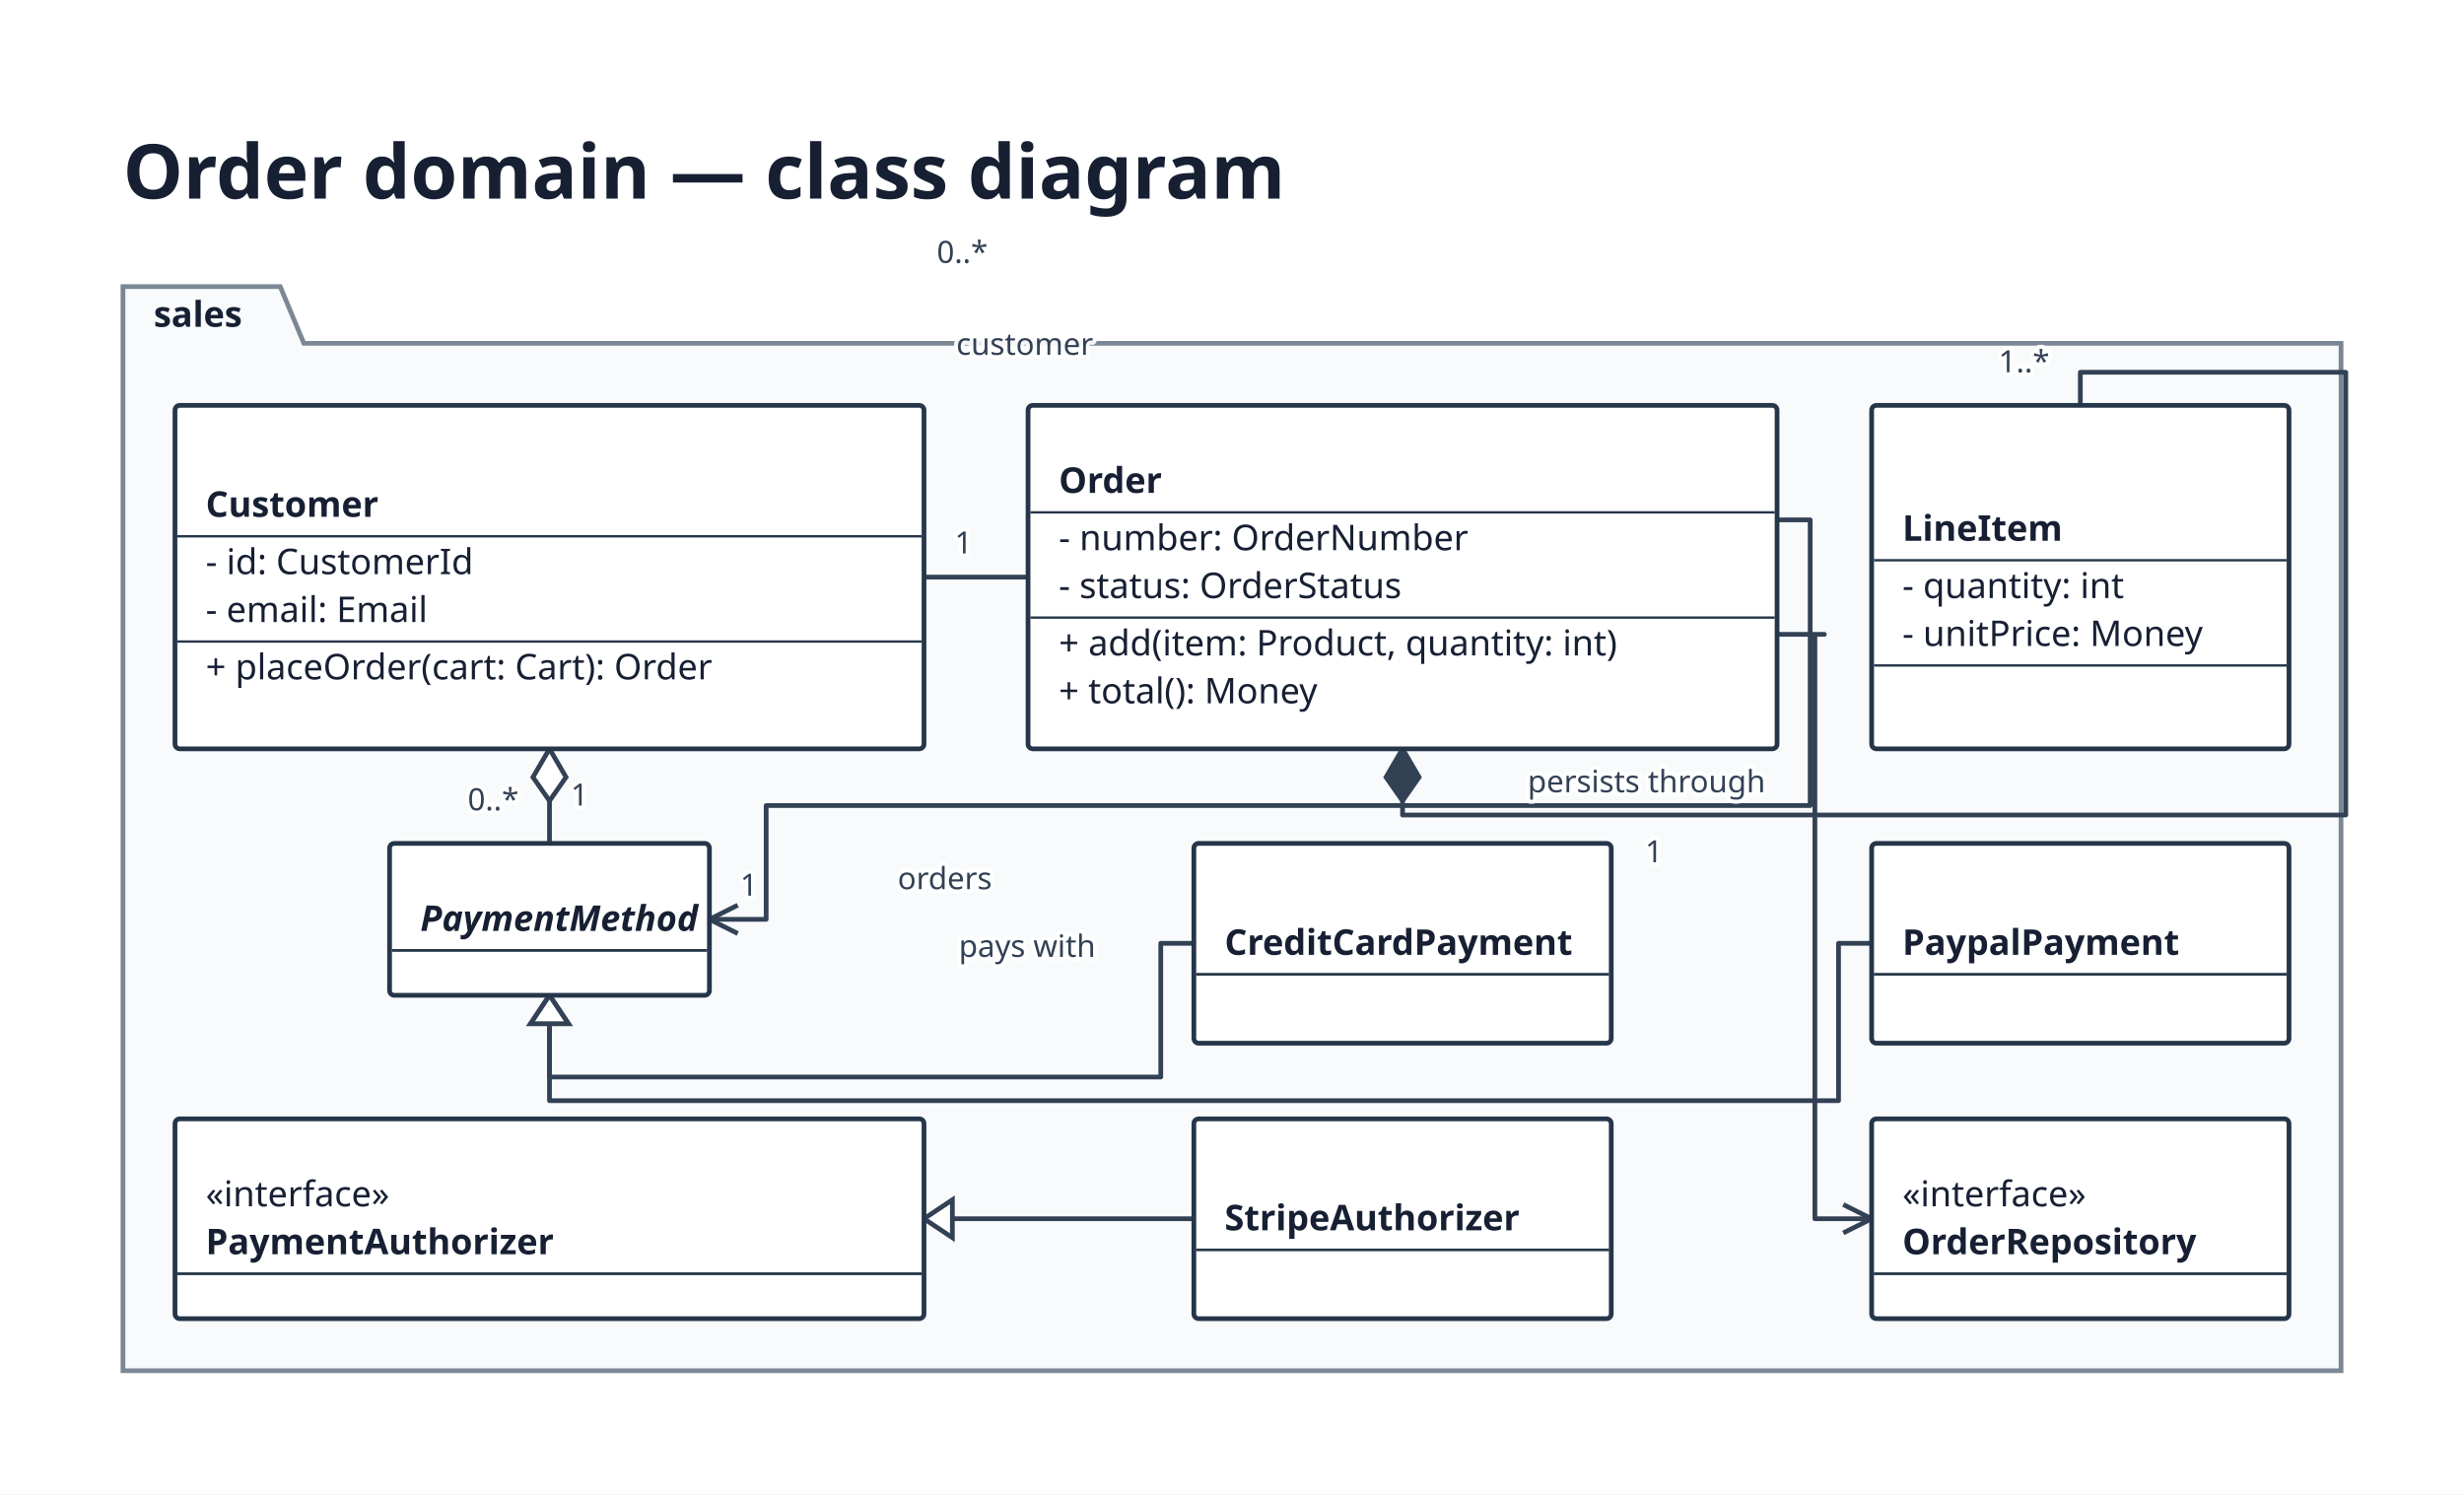
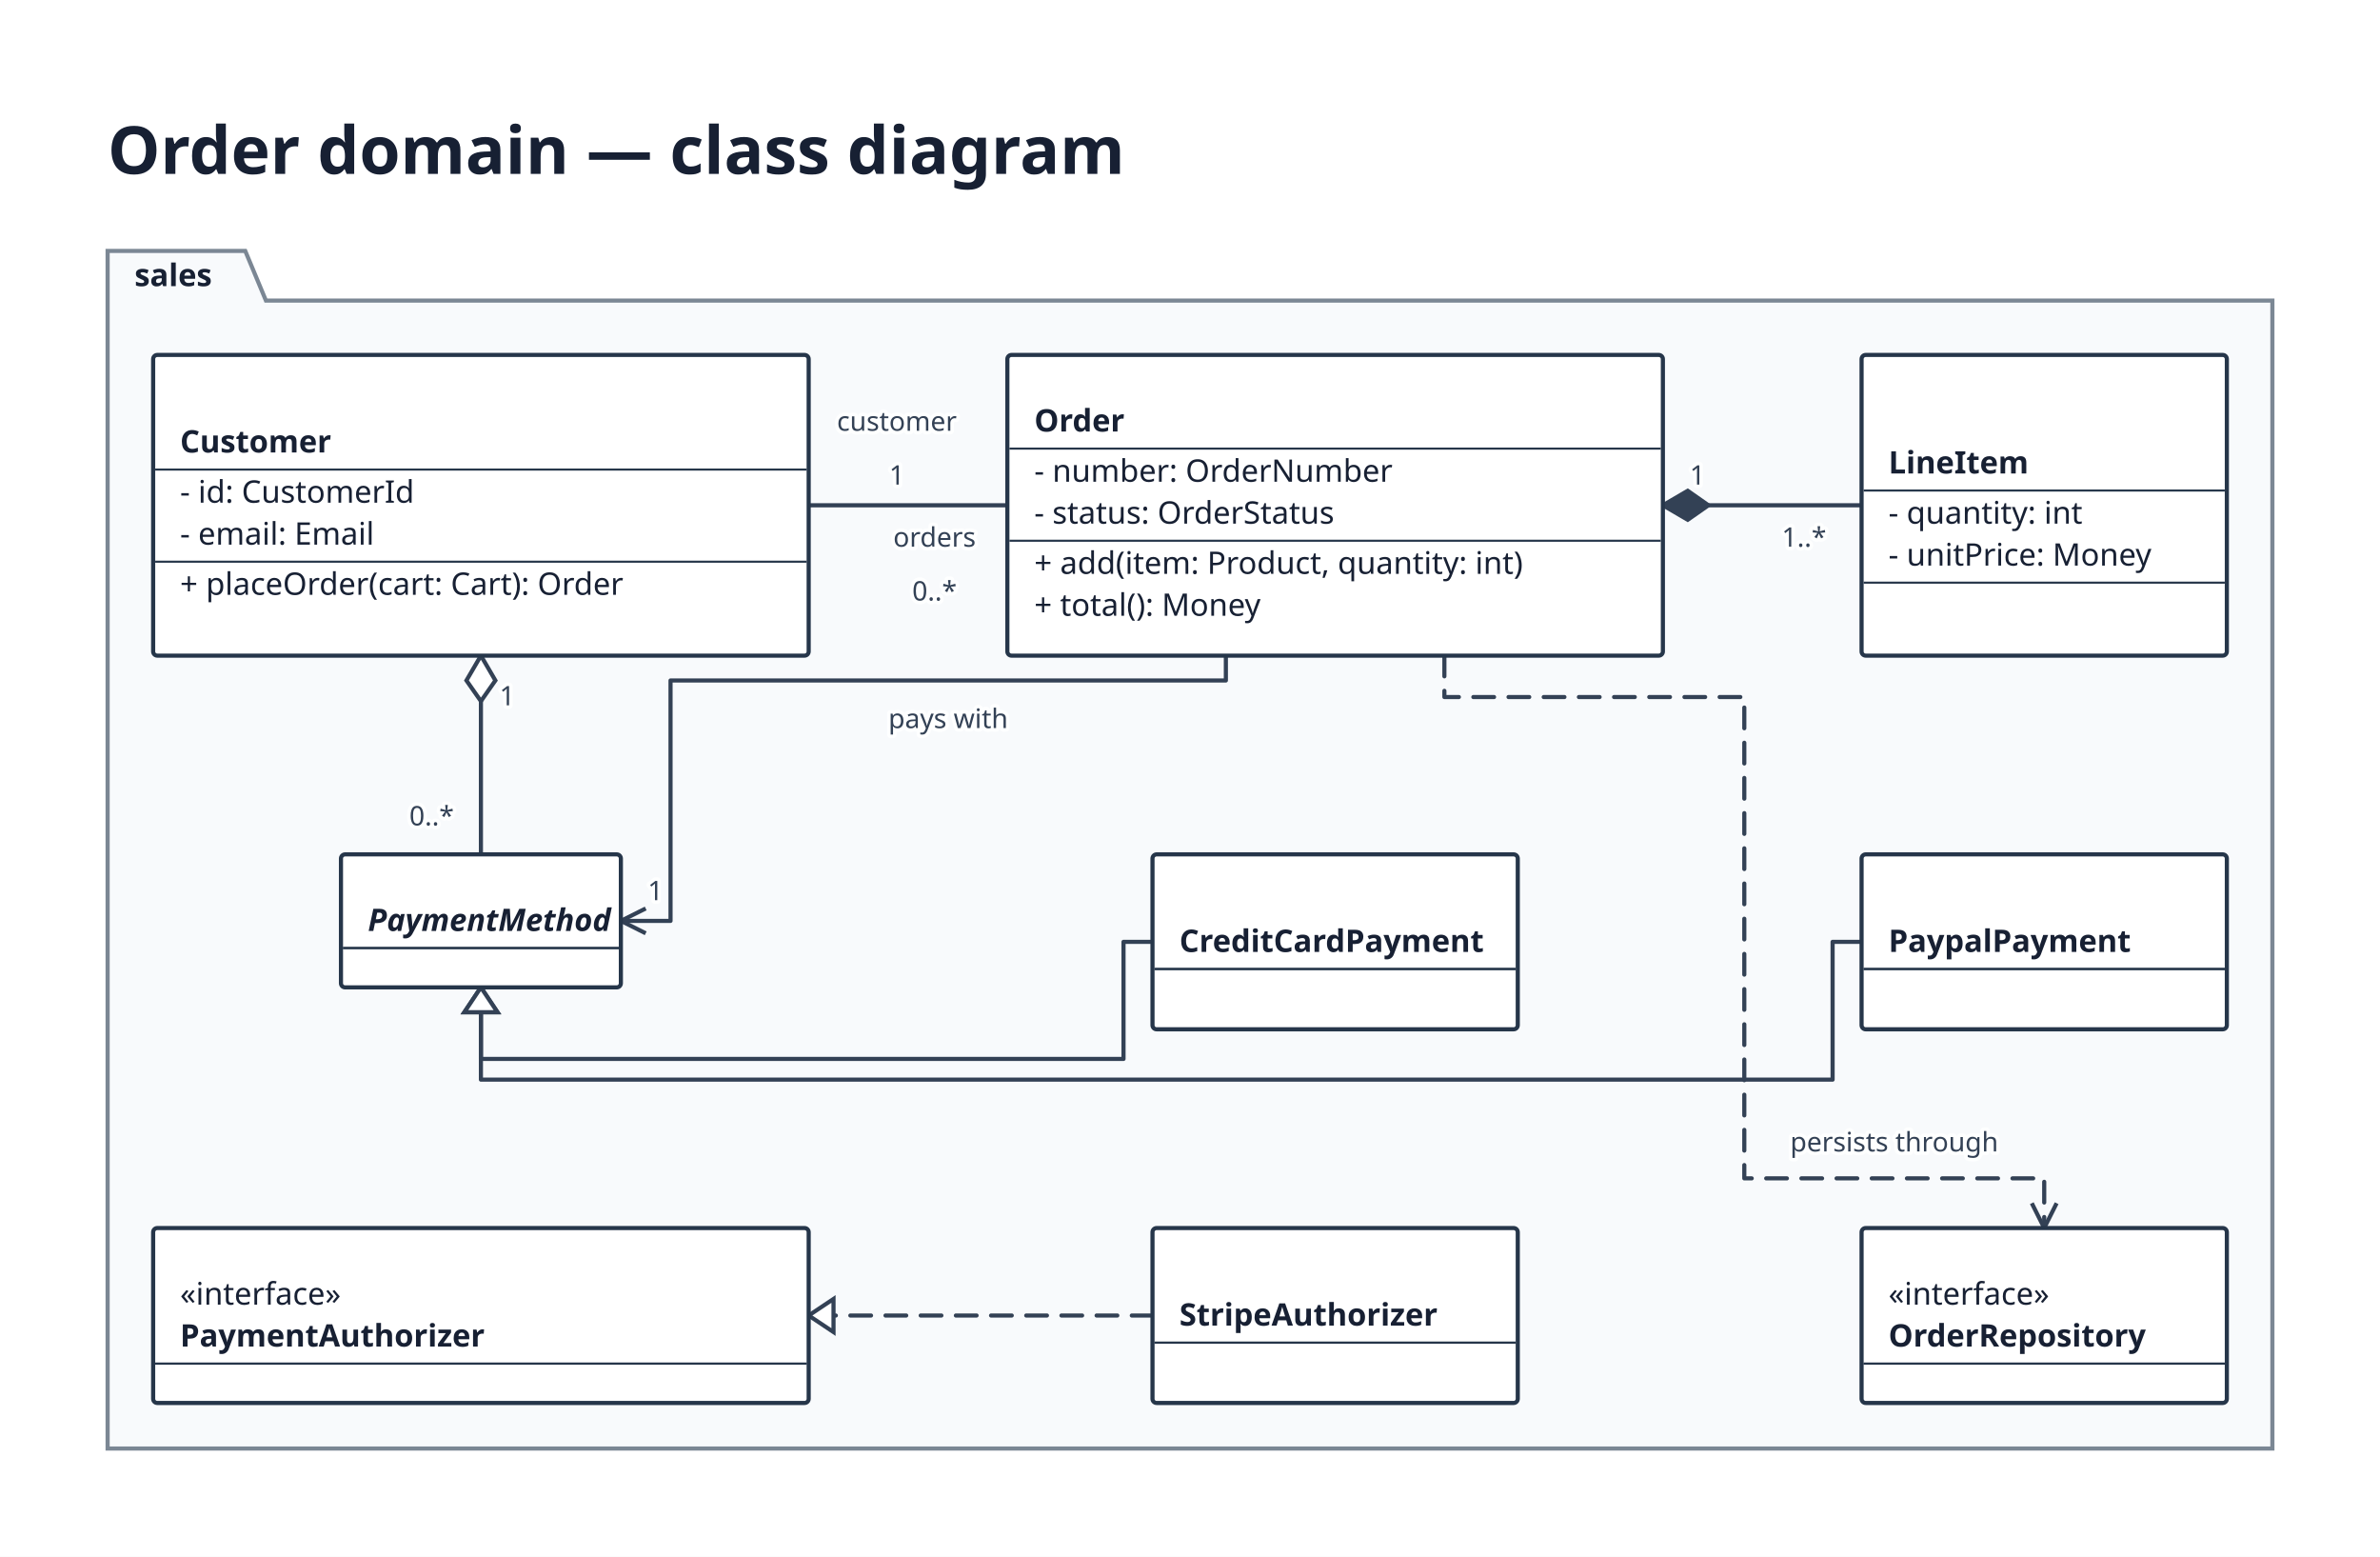
- <svg xmlns="http://www.w3.org/2000/svg" width="1042" height="632" viewBox="0 0 1042 632" role="img" aria-label="uml-class-example">
+ <svg xmlns="http://www.w3.org/2000/svg" width="1150" height="752" viewBox="0 0 1150 752" role="img" aria-label="uml-class-example">
  <rect width="100%" height="100%" fill="#ffffff" />
  <g id="boundaries">
-     <path d="M 52 145.2 V 579.7 H 990 V 145.2 H 128.5 L 118.5 121.2 H 52 Z" fill="#f8fafc" stroke="#7b8794" stroke-width="2" />
+     <path d="M 52 145.2 V 699.7 H 1098 V 145.2 H 128.5 L 118.5 121.2 H 52 Z" fill="#f8fafc" stroke="#7b8794" stroke-width="2" />
  </g>
  <g id="corridor-dividers" />
  <g id="lines">
    <g data-line="customer-orders">
-       <polyline points="390.75,244.075 434.75,244.075" fill="none" stroke="#334155" stroke-width="2" stroke-linejoin="round" stroke-linecap="round" />
+       <polyline points="390.75,244.075 486.75,244.075" fill="none" stroke="#334155" stroke-width="2" stroke-linejoin="round" stroke-linecap="round" />
    </g>
    <g data-line="order-items">
-       <polyline points="593.125,316.7 593.125,344.7 992,344.7 992,157.45 879.75,157.45 879.75,171.45" fill="none" stroke="#334155" stroke-width="2" stroke-linejoin="round" stroke-linecap="round" />
-       <polygon points="593.125,316.7 600.125,328.7 593.125,338.7 586.125,328.7" fill="#334155" stroke="#334155" stroke-width="2" />
+       <polyline points="803.5,244.075 899.5,244.075" fill="none" stroke="#334155" stroke-width="2" stroke-linejoin="round" stroke-linecap="round" />
+       <polygon points="803.5,244.075 815.5,237.075 825.5,244.075 815.5,251.075" fill="#334155" stroke="#334155" stroke-width="2" />
    </g>
    <g data-line="customer-payment-methods">
-       <polyline points="232.375,316.7 232.375,344.7 232.375,342.7 232.375,356.7" fill="none" stroke="#334155" stroke-width="2" stroke-linejoin="round" stroke-linecap="round" />
+       <polyline points="232.375,316.7 232.375,412.7" fill="none" stroke="#334155" stroke-width="2" stroke-linejoin="round" stroke-linecap="round" />
      <polygon points="232.375,316.7 239.375,328.7 232.375,338.7 225.375,328.7" fill="#ffffff" stroke="#334155" stroke-width="2" />
    </g>
    <g data-line="order-payment">
-       <polyline points="751.5,219.867 765.5,219.867 765.5,340.7 324,340.7 324,388.825 300,388.825" fill="none" stroke="#334155" stroke-width="2" stroke-linejoin="round" stroke-linecap="round" />
-       <path d="M 312 382.825 L 300 388.825 L 312 394.825" fill="none" stroke="#334155" stroke-width="2" stroke-linejoin="round" />
+       <polyline points="592.333,316.7 592.333,328.7 324,328.7 324,444.825 300,444.825" fill="none" stroke="#334155" stroke-width="2" stroke-linejoin="round" stroke-linecap="round" />
+       <path d="M 312 438.825 L 300 444.825 L 312 450.825" fill="none" stroke="#334155" stroke-width="2" stroke-linejoin="round" />
    </g>
    <g data-line="credit-card-generalization">
-       <polyline points="504.875,398.95 490.875,398.95 490.875,455.51 232.375,455.51 232.375,420.95" fill="none" stroke="#334155" stroke-width="2" stroke-linejoin="round" stroke-linecap="round" />
-       <polygon points="232.375,420.95 240.375,432.95 224.375,432.95" fill="#ffffff" stroke="#334155" stroke-width="2" />
+       <polyline points="556.875,454.95 542.875,454.95 542.875,511.51 232.375,511.51 232.375,476.95" fill="none" stroke="#334155" stroke-width="2" stroke-linejoin="round" stroke-linecap="round" />
+       <polygon points="232.375,476.95 240.375,488.95 224.375,488.95" fill="#ffffff" stroke="#334155" stroke-width="2" />
    </g>
    <g data-line="paypal-generalization">
-       <polyline points="791.5,398.95 777.5,398.95 777.5,465.51 232.375,465.51 232.375,455.51 232.375,420.95" fill="none" stroke="#334155" stroke-width="2" stroke-linejoin="round" stroke-linecap="round" />
-       <polygon points="232.375,420.95 240.375,432.95 224.375,432.95" fill="#ffffff" stroke="#334155" stroke-width="2" />
+       <polyline points="899.5,454.95 885.5,454.95 885.5,521.51 232.375,521.51 232.375,511.51 232.375,476.95" fill="none" stroke="#334155" stroke-width="2" stroke-linejoin="round" stroke-linecap="round" />
+       <polygon points="232.375,476.95 240.375,488.95 224.375,488.95" fill="#ffffff" stroke="#334155" stroke-width="2" />
    </g>
    <g data-line="stripe-realization">
-       <polyline points="504.875,515.45 390.75,515.45" fill="none" stroke="#334155" stroke-width="2" stroke-linejoin="round" stroke-linecap="round" />
-       <polygon points="390.75,515.45 402.75,507.45 402.75,523.45" fill="#ffffff" stroke="#334155" stroke-width="2" />
+       <polyline points="556.875,635.45 390.75,635.45" fill="none" stroke="#334155" stroke-width="2" stroke-linejoin="round" stroke-linecap="round" stroke-dasharray="10 7" />
+       <polygon points="390.75,635.45 402.75,627.45 402.75,643.45" fill="#ffffff" stroke="#334155" stroke-width="2" />
    </g>
    <g data-line="repository-dependency">
-       <polyline points="751.5,268.283 771.5,268.283 767.5,268.283 767.5,515.45 791.5,515.45" fill="none" stroke="#334155" stroke-width="2" stroke-linejoin="round" stroke-linecap="round" />
-       <path d="M 779.5 521.45 L 791.5 515.45 L 779.5 509.45" fill="none" stroke="#334155" stroke-width="2" stroke-linejoin="round" />
+       <polyline points="697.917,316.7 697.917,336.7 842.833,336.7 842.833,569.2 987.75,569.2 987.75,593.2" fill="none" stroke="#334155" stroke-width="2" stroke-linejoin="round" stroke-linecap="round" stroke-dasharray="10 7" />
+       <path d="M 981.75 581.2 L 987.75 593.2 L 993.75 581.2" fill="none" stroke="#334155" stroke-width="2" stroke-linejoin="round" />
    </g>
  </g>
  <g id="objects">
    <rect x="74" y="171.45" width="316.75" height="145.25" rx="2" fill="#ffffff" stroke="#26364a" stroke-width="2" />
-     <rect x="434.75" y="171.45" width="316.75" height="145.25" rx="2" fill="#ffffff" stroke="#26364a" stroke-width="2" />
-     <rect x="791.5" y="171.45" width="176.5" height="145.25" rx="2" fill="#ffffff" stroke="#26364a" stroke-width="2" />
-     <rect x="164.75" y="356.7" width="135.25" height="64.25" rx="2" fill="#ffffff" stroke="#26364a" stroke-width="2" />
-     <rect x="504.875" y="356.7" width="176.5" height="84.5" rx="2" fill="#ffffff" stroke="#26364a" stroke-width="2" />
-     <rect x="791.5" y="356.7" width="176.5" height="84.5" rx="2" fill="#ffffff" stroke="#26364a" stroke-width="2" />
-     <rect x="74" y="473.2" width="316.75" height="84.5" rx="2" fill="#ffffff" stroke="#26364a" stroke-width="2" />
-     <rect x="504.875" y="473.2" width="176.5" height="84.5" rx="2" fill="#ffffff" stroke="#26364a" stroke-width="2" />
-     <rect x="791.5" y="473.2" width="176.5" height="84.5" rx="2" fill="#ffffff" stroke="#26364a" stroke-width="2" />
+     <rect x="486.75" y="171.45" width="316.75" height="145.25" rx="2" fill="#ffffff" stroke="#26364a" stroke-width="2" />
+     <rect x="899.5" y="171.45" width="176.5" height="145.25" rx="2" fill="#ffffff" stroke="#26364a" stroke-width="2" />
+     <rect x="164.75" y="412.7" width="135.25" height="64.25" rx="2" fill="#ffffff" stroke="#26364a" stroke-width="2" />
+     <rect x="556.875" y="412.7" width="176.5" height="84.5" rx="2" fill="#ffffff" stroke="#26364a" stroke-width="2" />
+     <rect x="899.5" y="412.7" width="176.5" height="84.5" rx="2" fill="#ffffff" stroke="#26364a" stroke-width="2" />
+     <rect x="74" y="593.2" width="316.75" height="84.5" rx="2" fill="#ffffff" stroke="#26364a" stroke-width="2" />
+     <rect x="556.875" y="593.2" width="176.5" height="84.5" rx="2" fill="#ffffff" stroke="#26364a" stroke-width="2" />
+     <rect x="899.5" y="593.2" width="176.5" height="84.5" rx="2" fill="#ffffff" stroke="#26364a" stroke-width="2" />
  </g>
  <g id="ports" />
  <g id="text">
    <text x="52" y="84" text-anchor="start" fill="#172033" font-family="ui-rounded, 'Comic Sans MS', sans-serif" font-size="32" font-weight="700">Order domain — class diagram</text>
    <text x="65" y="138.2" text-anchor="start" fill="#172033" font-family="ui-rounded, 'Comic Sans MS', sans-serif" font-size="15" font-weight="700">sales</text>
    <text x="87" y="218.575" text-anchor="start" fill="#172033" font-family="ui-rounded, 'Comic Sans MS', sans-serif" font-size="15" font-weight="700">Customer</text>
    <path d="M 75 226.825 H 389.75" stroke="#26364a" stroke-width="1" />
    <text x="87" y="242.825" text-anchor="start" fill="#172033" font-family="ui-rounded, 'Comic Sans MS', sans-serif" font-size="15" font-weight="450">- id: CustomerId</text>
    <text x="87" y="263.075" text-anchor="start" fill="#172033" font-family="ui-rounded, 'Comic Sans MS', sans-serif" font-size="15" font-weight="450">- email: Email</text>
    <path d="M 75 271.325 H 389.75" stroke="#26364a" stroke-width="1" />
    <text x="87" y="287.325" text-anchor="start" fill="#172033" font-family="ui-rounded, 'Comic Sans MS', sans-serif" font-size="15" font-weight="450">+ placeOrder(cart: Cart): Order</text>
-     <text x="447.75" y="208.45" text-anchor="start" fill="#172033" font-family="ui-rounded, 'Comic Sans MS', sans-serif" font-size="15" font-weight="700">Order</text>
-     <path d="M 435.75 216.7 H 750.5" stroke="#26364a" stroke-width="1" />
-     <text x="447.75" y="232.7" text-anchor="start" fill="#172033" font-family="ui-rounded, 'Comic Sans MS', sans-serif" font-size="15" font-weight="450">- number: OrderNumber</text>
-     <text x="447.75" y="252.95" text-anchor="start" fill="#172033" font-family="ui-rounded, 'Comic Sans MS', sans-serif" font-size="15" font-weight="450">- status: OrderStatus</text>
-     <path d="M 435.75 261.2 H 750.5" stroke="#26364a" stroke-width="1" />
-     <text x="447.75" y="277.2" text-anchor="start" fill="#172033" font-family="ui-rounded, 'Comic Sans MS', sans-serif" font-size="15" font-weight="450">+ add(item: Product, quantity: int)</text>
-     <text x="447.75" y="297.45" text-anchor="start" fill="#172033" font-family="ui-rounded, 'Comic Sans MS', sans-serif" font-size="15" font-weight="450">+ total(): Money</text>
-     <text x="804.5" y="228.7" text-anchor="start" fill="#172033" font-family="ui-rounded, 'Comic Sans MS', sans-serif" font-size="15" font-weight="700">LineItem</text>
-     <path d="M 792.5 236.95 H 967" stroke="#26364a" stroke-width="1" />
-     <text x="804.5" y="252.95" text-anchor="start" fill="#172033" font-family="ui-rounded, 'Comic Sans MS', sans-serif" font-size="15" font-weight="450">- quantity: int</text>
-     <text x="804.5" y="273.2" text-anchor="start" fill="#172033" font-family="ui-rounded, 'Comic Sans MS', sans-serif" font-size="15" font-weight="450">- unitPrice: Money</text>
-     <path d="M 792.5 281.45 H 967" stroke="#26364a" stroke-width="1" />
-     <text x="177.75" y="393.7" text-anchor="start" fill="#172033" font-family="ui-rounded, 'Comic Sans MS', sans-serif" font-size="15" font-weight="700" font-style="italic">PaymentMethod</text>
-     <path d="M 165.75 401.95 H 299" stroke="#26364a" stroke-width="1" />
-     <path d="M 165.75 401.95 H 299" stroke="#26364a" stroke-width="1" />
-     <text x="517.875" y="403.825" text-anchor="start" fill="#172033" font-family="ui-rounded, 'Comic Sans MS', sans-serif" font-size="15" font-weight="700">CreditCardPayment</text>
-     <path d="M 505.875 412.075 H 680.375" stroke="#26364a" stroke-width="1" />
-     <path d="M 505.875 412.075 H 680.375" stroke="#26364a" stroke-width="1" />
-     <text x="804.5" y="403.825" text-anchor="start" fill="#172033" font-family="ui-rounded, 'Comic Sans MS', sans-serif" font-size="15" font-weight="700">PaypalPayment</text>
-     <path d="M 792.5 412.075 H 967" stroke="#26364a" stroke-width="1" />
-     <path d="M 792.5 412.075 H 967" stroke="#26364a" stroke-width="1" />
-     <text x="87" y="510.2" text-anchor="start" fill="#172033" font-family="ui-rounded, 'Comic Sans MS', sans-serif" font-size="15" font-weight="450">«interface»</text>
-     <text x="87" y="530.45" text-anchor="start" fill="#172033" font-family="ui-rounded, 'Comic Sans MS', sans-serif" font-size="15" font-weight="700">PaymentAuthorizer</text>
-     <path d="M 75 538.7 H 389.75" stroke="#26364a" stroke-width="1" />
-     <path d="M 75 538.7 H 389.75" stroke="#26364a" stroke-width="1" />
-     <text x="517.875" y="520.325" text-anchor="start" fill="#172033" font-family="ui-rounded, 'Comic Sans MS', sans-serif" font-size="15" font-weight="700">StripeAuthorizer</text>
-     <path d="M 505.875 528.575 H 680.375" stroke="#26364a" stroke-width="1" />
-     <path d="M 505.875 528.575 H 680.375" stroke="#26364a" stroke-width="1" />
-     <text x="804.5" y="510.2" text-anchor="start" fill="#172033" font-family="ui-rounded, 'Comic Sans MS', sans-serif" font-size="15" font-weight="450">«interface»</text>
-     <text x="804.5" y="530.45" text-anchor="start" fill="#172033" font-family="ui-rounded, 'Comic Sans MS', sans-serif" font-size="15" font-weight="700">OrderRepository</text>
-     <path d="M 792.5 538.7 H 967" stroke="#26364a" stroke-width="1" />
-     <path d="M 792.5 538.7 H 967" stroke="#26364a" stroke-width="1" />
+     <text x="499.75" y="208.45" text-anchor="start" fill="#172033" font-family="ui-rounded, 'Comic Sans MS', sans-serif" font-size="15" font-weight="700">Order</text>
+     <path d="M 487.75 216.7 H 802.5" stroke="#26364a" stroke-width="1" />
+     <text x="499.75" y="232.7" text-anchor="start" fill="#172033" font-family="ui-rounded, 'Comic Sans MS', sans-serif" font-size="15" font-weight="450">- number: OrderNumber</text>
+     <text x="499.75" y="252.95" text-anchor="start" fill="#172033" font-family="ui-rounded, 'Comic Sans MS', sans-serif" font-size="15" font-weight="450">- status: OrderStatus</text>
+     <path d="M 487.75 261.2 H 802.5" stroke="#26364a" stroke-width="1" />
+     <text x="499.75" y="277.2" text-anchor="start" fill="#172033" font-family="ui-rounded, 'Comic Sans MS', sans-serif" font-size="15" font-weight="450">+ add(item: Product, quantity: int)</text>
+     <text x="499.75" y="297.45" text-anchor="start" fill="#172033" font-family="ui-rounded, 'Comic Sans MS', sans-serif" font-size="15" font-weight="450">+ total(): Money</text>
+     <text x="912.5" y="228.7" text-anchor="start" fill="#172033" font-family="ui-rounded, 'Comic Sans MS', sans-serif" font-size="15" font-weight="700">LineItem</text>
+     <path d="M 900.5 236.95 H 1075" stroke="#26364a" stroke-width="1" />
+     <text x="912.5" y="252.95" text-anchor="start" fill="#172033" font-family="ui-rounded, 'Comic Sans MS', sans-serif" font-size="15" font-weight="450">- quantity: int</text>
+     <text x="912.5" y="273.2" text-anchor="start" fill="#172033" font-family="ui-rounded, 'Comic Sans MS', sans-serif" font-size="15" font-weight="450">- unitPrice: Money</text>
+     <path d="M 900.5 281.45 H 1075" stroke="#26364a" stroke-width="1" />
+     <text x="177.75" y="449.7" text-anchor="start" fill="#172033" font-family="ui-rounded, 'Comic Sans MS', sans-serif" font-size="15" font-weight="700" font-style="italic">PaymentMethod</text>
+     <path d="M 165.75 457.95 H 299" stroke="#26364a" stroke-width="1" />
+     <path d="M 165.75 457.95 H 299" stroke="#26364a" stroke-width="1" />
+     <text x="569.875" y="459.825" text-anchor="start" fill="#172033" font-family="ui-rounded, 'Comic Sans MS', sans-serif" font-size="15" font-weight="700">CreditCardPayment</text>
+     <path d="M 557.875 468.075 H 732.375" stroke="#26364a" stroke-width="1" />
+     <path d="M 557.875 468.075 H 732.375" stroke="#26364a" stroke-width="1" />
+     <text x="912.5" y="459.825" text-anchor="start" fill="#172033" font-family="ui-rounded, 'Comic Sans MS', sans-serif" font-size="15" font-weight="700">PaypalPayment</text>
+     <path d="M 900.5 468.075 H 1075" stroke="#26364a" stroke-width="1" />
+     <path d="M 900.5 468.075 H 1075" stroke="#26364a" stroke-width="1" />
+     <text x="87" y="630.2" text-anchor="start" fill="#172033" font-family="ui-rounded, 'Comic Sans MS', sans-serif" font-size="15" font-weight="450">«interface»</text>
+     <text x="87" y="650.45" text-anchor="start" fill="#172033" font-family="ui-rounded, 'Comic Sans MS', sans-serif" font-size="15" font-weight="700">PaymentAuthorizer</text>
+     <path d="M 75 658.7 H 389.75" stroke="#26364a" stroke-width="1" />
+     <path d="M 75 658.7 H 389.75" stroke="#26364a" stroke-width="1" />
+     <text x="569.875" y="640.325" text-anchor="start" fill="#172033" font-family="ui-rounded, 'Comic Sans MS', sans-serif" font-size="15" font-weight="700">StripeAuthorizer</text>
+     <path d="M 557.875 648.575 H 732.375" stroke="#26364a" stroke-width="1" />
+     <path d="M 557.875 648.575 H 732.375" stroke="#26364a" stroke-width="1" />
+     <text x="912.5" y="630.2" text-anchor="start" fill="#172033" font-family="ui-rounded, 'Comic Sans MS', sans-serif" font-size="15" font-weight="450">«interface»</text>
+     <text x="912.5" y="650.45" text-anchor="start" fill="#172033" font-family="ui-rounded, 'Comic Sans MS', sans-serif" font-size="15" font-weight="700">OrderRepository</text>
+     <path d="M 900.5 658.7 H 1075" stroke="#26364a" stroke-width="1" />
+     <path d="M 900.5 658.7 H 1075" stroke="#26364a" stroke-width="1" />
    <g data-line-label="customer-orders">
-       <text x="433.35" y="150.075" text-anchor="middle" font-family="ui-rounded, sans-serif" font-size="13" fill="#334155" stroke="#ffffff" stroke-opacity=".92" stroke-width="3.5" stroke-linejoin="round" paint-order="stroke fill">customer</text>
+       <text x="433.35" y="208.075" text-anchor="middle" font-family="ui-rounded, sans-serif" font-size="13" fill="#334155" stroke="#ffffff" stroke-opacity=".92" stroke-width="3.5" stroke-linejoin="round" paint-order="stroke fill">customer</text>
    </g>
    <g data-line-label="customer-orders">
-       <text x="407.45" y="234.075" text-anchor="middle" font-family="ui-rounded, sans-serif" font-size="13" fill="#334155" stroke="#ffffff" stroke-opacity=".92" stroke-width="3.5" stroke-linejoin="round" paint-order="stroke fill">1</text>
+       <text x="433.35" y="234.075" text-anchor="middle" font-family="ui-rounded, sans-serif" font-size="13" fill="#334155" stroke="#ffffff" stroke-opacity=".92" stroke-width="3.5" stroke-linejoin="round" paint-order="stroke fill">1</text>
    </g>
    <g data-line-label="customer-orders">
-       <text x="399.55" y="376.075" text-anchor="middle" font-family="ui-rounded, sans-serif" font-size="13" fill="#334155" stroke="#ffffff" stroke-opacity=".92" stroke-width="3.5" stroke-linejoin="round" paint-order="stroke fill">orders</text>
+       <text x="451.55" y="264.075" text-anchor="middle" font-family="ui-rounded, sans-serif" font-size="13" fill="#334155" stroke="#ffffff" stroke-opacity=".92" stroke-width="3.5" stroke-linejoin="round" paint-order="stroke fill">orders</text>
    </g>
    <g data-line-label="customer-orders">
-       <text x="406.95" y="111.2" text-anchor="middle" font-family="ui-rounded, sans-serif" font-size="13" fill="#334155" stroke="#ffffff" stroke-opacity=".92" stroke-width="3.5" stroke-linejoin="round" paint-order="stroke fill">0..*</text>
+       <text x="451.55" y="290.075" text-anchor="middle" font-family="ui-rounded, sans-serif" font-size="13" fill="#334155" stroke="#ffffff" stroke-opacity=".92" stroke-width="3.5" stroke-linejoin="round" paint-order="stroke fill">0..*</text>
    </g>
    <g data-line-label="order-items">
-       <text x="699.425" y="364.7" text-anchor="middle" font-family="ui-rounded, sans-serif" font-size="13" fill="#334155" stroke="#ffffff" stroke-opacity=".92" stroke-width="3.5" stroke-linejoin="round" paint-order="stroke fill">1</text>
+       <text x="820.2" y="234.075" text-anchor="middle" font-family="ui-rounded, sans-serif" font-size="13" fill="#334155" stroke="#ffffff" stroke-opacity=".92" stroke-width="3.5" stroke-linejoin="round" paint-order="stroke fill">1</text>
    </g>
    <g data-line-label="order-items">
-       <text x="855.95" y="157.45" text-anchor="middle" font-family="ui-rounded, sans-serif" font-size="13" fill="#334155" stroke="#ffffff" stroke-opacity=".92" stroke-width="3.5" stroke-linejoin="round" paint-order="stroke fill">1..*</text>
+       <text x="871.7" y="264.075" text-anchor="middle" font-family="ui-rounded, sans-serif" font-size="13" fill="#334155" stroke="#ffffff" stroke-opacity=".92" stroke-width="3.5" stroke-linejoin="round" paint-order="stroke fill">1..*</text>
    </g>
    <g data-line-label="customer-payment-methods">
      <text x="245.075" y="340.7" text-anchor="middle" font-family="ui-rounded, sans-serif" font-size="13" fill="#334155" stroke="#ffffff" stroke-opacity=".92" stroke-width="3.5" stroke-linejoin="round" paint-order="stroke fill">1</text>
    </g>
    <g data-line-label="customer-payment-methods">
-       <text x="208.575" y="342.7" text-anchor="middle" font-family="ui-rounded, sans-serif" font-size="13" fill="#334155" stroke="#ffffff" stroke-opacity=".92" stroke-width="3.5" stroke-linejoin="round" paint-order="stroke fill">0..*</text>
+       <text x="208.575" y="398.7" text-anchor="middle" font-family="ui-rounded, sans-serif" font-size="13" fill="#334155" stroke="#ffffff" stroke-opacity=".92" stroke-width="3.5" stroke-linejoin="round" paint-order="stroke fill">0..*</text>
    </g>
    <g data-line-label="order-payment">
-       <text x="434.375" y="404.7" text-anchor="middle" font-family="ui-rounded, sans-serif" font-size="13" fill="#334155" stroke="#ffffff" stroke-opacity=".92" stroke-width="3.5" stroke-linejoin="round" paint-order="stroke fill">pays with</text>
+       <text x="458.167" y="351.7" text-anchor="middle" font-family="ui-rounded, sans-serif" font-size="13" fill="#334155" stroke="#ffffff" stroke-opacity=".92" stroke-width="3.5" stroke-linejoin="round" paint-order="stroke fill">pays with</text>
    </g>
    <g data-line-label="order-payment">
-       <text x="316.7" y="378.825" text-anchor="middle" font-family="ui-rounded, sans-serif" font-size="13" fill="#334155" stroke="#ffffff" stroke-opacity=".92" stroke-width="3.5" stroke-linejoin="round" paint-order="stroke fill">1</text>
+       <text x="316.7" y="434.825" text-anchor="middle" font-family="ui-rounded, sans-serif" font-size="13" fill="#334155" stroke="#ffffff" stroke-opacity=".92" stroke-width="3.5" stroke-linejoin="round" paint-order="stroke fill">1</text>
    </g>
    <g data-line-label="repository-dependency">
-       <text x="696.3" y="335.075" text-anchor="middle" font-family="ui-rounded, sans-serif" font-size="13" fill="#334155" stroke="#ffffff" stroke-opacity=".92" stroke-width="3.5" stroke-linejoin="round" paint-order="stroke fill">persists through</text>
+       <text x="915.292" y="556.2" text-anchor="middle" font-family="ui-rounded, sans-serif" font-size="13" fill="#334155" stroke="#ffffff" stroke-opacity=".92" stroke-width="3.5" stroke-linejoin="round" paint-order="stroke fill">persists through</text>
    </g>
  </g>
</svg>
